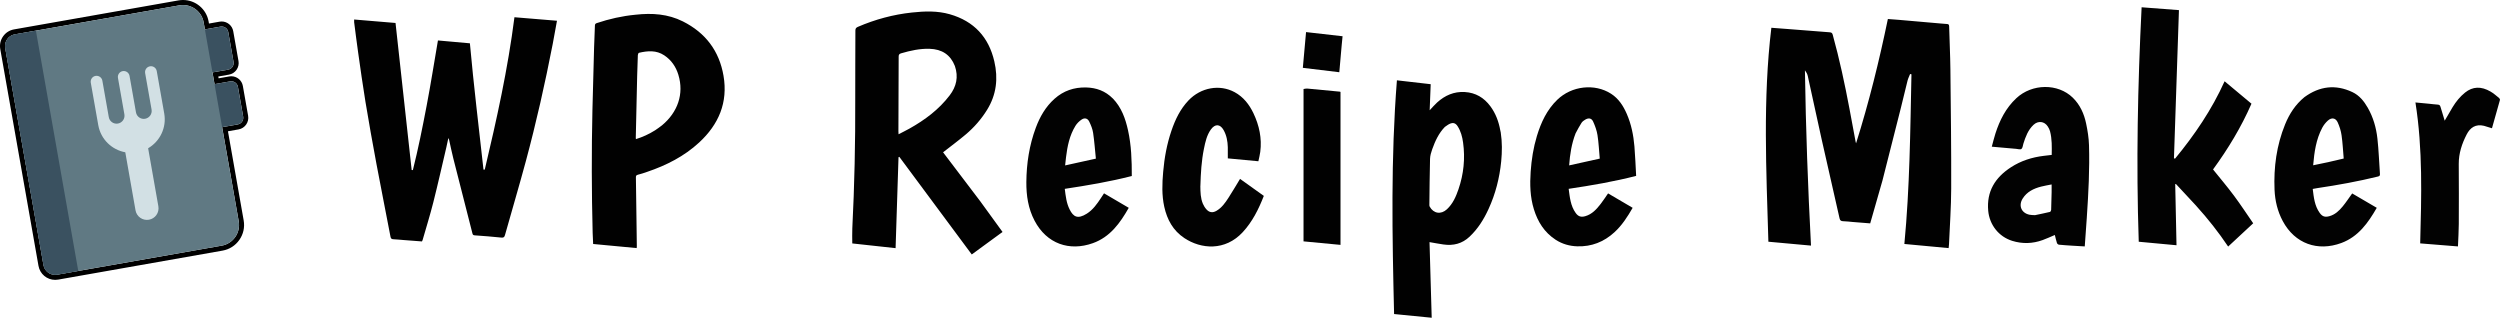
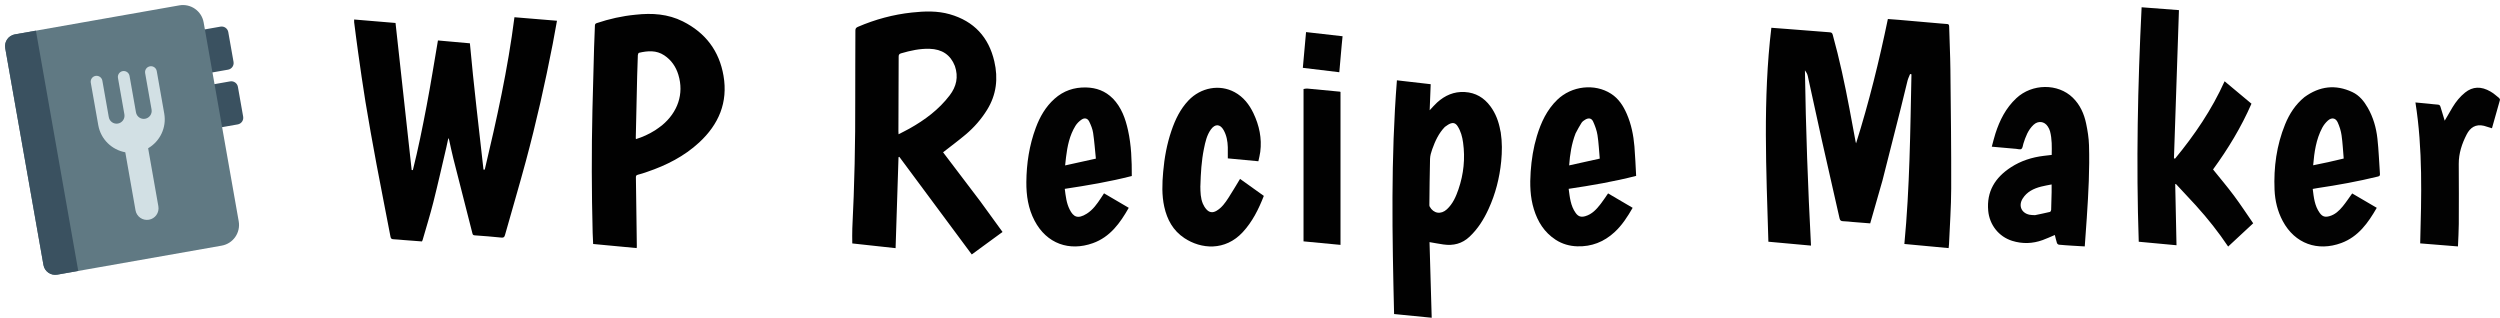
<svg xmlns="http://www.w3.org/2000/svg" width="185" role="img" aria-hidden="true" focusable="false" viewBox="0 0 1488.21 189.15">
-   <path d="M108.92 3c5.94 0 11.25 4.28 12.32 10.33l.73 4.16 9.29-1.64a4.002 4.002 0 0 1 4.63 3.25l3.13 17.74a3.996 3.996 0 0 1-3.24 4.63l-9.29 1.64 1.23 6.98 9.28-1.64a4.002 4.002 0 0 1 4.63 3.25l3.13 17.74a3.996 3.996 0 0 1-3.24 4.63l-9.28 1.64 9.88 56.05c1.19 6.77-3.37 13.29-10.14 14.48L34.09 163.5c-.41.07-.82.11-1.23.11-3.37 0-6.38-2.43-6.98-5.86L3.11 28.66c-.68-3.84 1.91-7.53 5.75-8.21l97.89-17.26c.73-.13 1.45-.19 2.16-.19m.01-3c-.89 0-1.8.08-2.68.24L8.34 17.5c-2.65.47-4.96 1.94-6.51 4.15a10.039 10.039 0 0 0-1.68 7.53l22.76 129.08c.85 4.83 5.03 8.34 9.94 8.34.58 0 1.17-.05 1.75-.15l97.89-17.26a15.4 15.4 0 0 0 9.99-6.38c2.38-3.4 3.3-7.51 2.58-11.57l-9.36-53.09 6.32-1.12c3.8-.67 6.35-4.31 5.68-8.11l-3.13-17.74a6.995 6.995 0 0 0-6.89-5.79c-.41 0-.82.04-1.22.11l-6.32 1.12-.19-1.07 6.34-1.12a6.945 6.945 0 0 0 4.52-2.88 6.984 6.984 0 0 0 1.16-5.23l-3.13-17.74a7.004 7.004 0 0 0-6.89-5.79c-.41 0-.82.04-1.22.11l-6.34 1.12-.21-1.21A15.466 15.466 0 0 0 108.92 0Z" />
  <rect width="23.81" height="26.01" x="113.83" y="17.03" fill="#3a5160" rx="4" ry="4" transform="rotate(-10 125.733 30.062)" />
  <rect width="23.81" height="26.01" x="119.56" y="49.62" fill="#3a5160" rx="4" ry="4" transform="rotate(-10 131.463 62.64)" />
  <path fill="#010101" d="M1120.63 107.35c-2.45 8.59-4.88 17.07-7.33 25.62-3.61-.29-7.03-.55-10.43-.83-1.86-.15-3.71-.42-5.57-.45-1.3-.02-1.94-.36-2.25-1.74-3.51-15.67-7.15-31.32-10.65-47-2.81-12.58-5.48-25.18-8.27-37.77-.26-1.17-.89-2.26-1.69-3.33.53 34.76 1.77 69.45 3.62 104.35-8.55-.78-16.89-1.54-25.37-2.31-1.24-42.47-3.33-84.87 1.77-127.36 3.42.26 6.78.51 10.13.77 8.19.65 16.38 1.33 24.58 1.92 1.11.08 1.54.43 1.82 1.46 4.04 14.57 7.19 29.33 9.99 44.17 1.23 6.51 2.43 13.02 3.64 19.53.03.18.1.35.27.93 7.73-24.53 13.76-49.07 18.93-73.99 2.23.17 4.42.31 6.61.5 8.44.73 16.87 1.47 25.31 2.21 1.05.09 2.11.21 3.17.25.97.03 1.37.34 1.39 1.41.21 8.53.65 17.05.74 25.58.26 23.65.55 47.3.48 70.95-.03 11.06-.84 22.13-1.31 33.19-.03.73-.14 1.45-.22 2.28-8.85-.83-17.5-1.63-26.35-2.46 3.22-33.66 3.51-67.33 4.22-100.99-.27-.06-.54-.13-.81-.19-.52 1.33-1.18 2.62-1.53 3.99-1.39 5.46-2.64 10.95-4.02 16.42-3.6 14.26-7.23 28.51-10.87 42.88ZM265.8 87.29c-2.62 11.14-5.09 22.19-7.86 33.17-1.9 7.51-4.21 14.92-6.35 22.37-.08.28-.24.53-.4.89-3.54-.27-7.05-.53-10.56-.8-2.11-.16-4.22-.4-6.33-.49-1.11-.05-1.61-.3-1.85-1.54-2.74-14.44-5.65-28.85-8.35-43.29-2.31-12.35-4.52-24.72-6.57-37.11-1.61-9.76-2.95-19.56-4.35-29.35-.85-5.96-1.59-11.93-2.36-17.9-.06-.48 0-.98 0-1.63 8.26.69 16.46 1.38 24.63 2.06 3.21 29.25 6.41 58.4 9.61 87.54.24.02.47.03.71.05 3.2-12.67 5.75-25.49 8.2-38.32 2.46-12.87 4.49-25.83 6.73-38.86 6.2.55 12.56 1.12 19.02 1.7 2.28 25.19 5.32 50.17 8.09 75.17.25 0 .5.02.76.03 7.1-29.92 13.76-59.93 17.67-90.72 8.43.7 16.82 1.39 25.32 2.09-.87 4.78-1.66 9.33-2.54 13.86-4.56 23.44-9.8 46.74-16.01 69.81-3.96 14.69-8.3 29.28-12.41 43.93-.38 1.34-.9 1.62-2.31 1.47-5.21-.56-10.44-.94-15.66-1.32-.85-.06-1.19-.3-1.4-1.15-3.78-14.91-7.62-29.81-11.4-44.72-.93-3.65-1.66-7.36-2.49-11.04-.06-.28-.23-.54-.44-1.02-.39 1.82-.74 3.41-1.11 5.13ZM583.7 120.05c4.39 6.04 8.71 11.99 13.09 18.03-6.24 4.56-12.38 9.05-18.32 13.39-14.44-19.46-28.78-38.78-43.12-58.11-.16.08-.32.15-.48.23-.58 17.99-1.16 35.99-1.74 54.13-8.88-.97-17.46-1.9-25.78-2.81 0-3.14-.13-6.08.02-9 1.29-25.57 1.83-51.15 1.74-76.75-.05-13.67.09-27.34.09-41.01 0-1.21.45-1.72 1.52-2.18 10.29-4.43 21.01-7.33 32.16-8.52 7.54-.81 15.09-1.09 22.51 1.03 14.48 4.15 23.19 13.68 26.52 28.08 2.34 10.1 1.28 19.78-4.3 28.79-3.46 5.59-7.73 10.49-12.74 14.71-4.37 3.68-8.98 7.08-13.47 10.6l22.3 29.38m-15.29-80.78c-2.59-6.62-7.63-9.99-15.03-10.21-5.83-.18-11.4 1.07-16.93 2.68-1.11.32-1.49.79-1.49 1.95-.02 14.86-.1 29.71-.15 44.57 0 .47.05.94.09 1.68 2.3-1.2 4.41-2.23 6.46-3.37 9.2-5.15 17.52-11.34 23.96-19.78 4-5.25 5.34-10.95 3.1-17.51ZM378.34 8.76c9.83-1.09 19.28-.47 28.16 3.98 13.54 6.79 21.67 17.63 24.2 32.39 2.72 15.86-2.85 28.92-14.5 39.69-8.92 8.25-19.54 13.61-31 17.5-1.8.61-3.61 1.25-5.46 1.69-1.04.25-1.22.73-1.2 1.66.16 9.93.28 19.86.41 29.78.05 3.69.1 7.38.14 11.08 0 .34-.05.67-.08 1.15-8.68-.82-17.28-1.63-25.92-2.44-.1-2.25-.23-4.39-.29-6.52-.63-24.35-.69-48.69-.14-73.04.28-12.47.64-24.94.99-37.4.12-4.34.34-8.67.49-13.01.03-.78.23-1.22 1.08-1.51 7.48-2.51 15.12-4.24 23.12-5m11.61 68.82c1.39-.99 2.84-1.91 4.15-2.99 9.26-7.68 13.24-18.64 9.7-30.14-1.47-4.78-4.18-8.72-8.41-11.53-4.72-3.12-9.85-2.69-15.01-1.49-.33.08-.66.89-.68 1.38-.18 4.03-.31 8.07-.4 12.1-.29 12.36-.56 24.72-.83 37.08 0 .24.04.49.07.83 4.01-1.24 7.74-2.94 11.42-5.25ZM893.36 78.78c.89 5.83.84 11.57.28 17.28-.97 9.85-3.39 19.35-7.54 28.38-2.81 6.12-6.3 11.76-11.28 16.45-4.45 4.2-9.67 5.49-15.58 4.64-2.72-.39-5.42-.91-8.27-1.4.43 14.95.87 29.85 1.3 45.02-7.34-.73-14.77-1.46-22.39-2.21-1.11-46.35-2-92.64 1.68-139.13 6.73.77 13.3 1.53 20.11 2.31-.2 5.13-.4 10.22-.61 15.52 1.57-1.65 2.9-3.25 4.43-4.63 4.64-4.2 10.02-6.6 16.45-6.23 6.49.37 11.49 3.39 15.26 8.48 3.18 4.29 4.97 9.17 5.9 14.38.06.34.16.68.26 1.15m-33.25-3.25c-3.68 3.79-5.8 8.45-7.53 13.3-.66 1.85-1.25 3.82-1.3 5.75-.24 9.12-.29 18.24-.4 27.37 0 .34.02.72.18 1.01 2.28 4.2 6.74 4.88 10.26 1.62 3.54-3.28 5.38-7.54 6.89-11.93 3.1-9.04 4.05-18.33 2.74-27.8-.47-3.4-1.34-6.73-3.24-9.7-1.19-1.85-2.59-2.36-4.63-1.49-1 .43-1.87 1.14-2.96 1.87Z" />
  <path fill="#020202" d="M1307.39 122.54c-4.09-4.4-8.1-8.72-12.12-13.04-.13.05-.27.11-.4.16.26 12.07.51 24.13.77 36.33-7.46-.69-14.9-1.39-22.48-2.09-1.58-46.55-.61-92.99 1.71-139.57 7.62.58 15.04 1.15 22.22 1.7-.99 29.54-1.98 58.88-2.97 88.23.22.05.45.11.67.16 11.62-14.1 21.84-29.09 29.48-46.04 5.39 4.5 10.64 8.88 15.99 13.35-6.1 13.98-13.95 26.91-22.87 39.14 4.19 5.22 8.5 10.29 12.47 15.62 3.97 5.32 7.6 10.9 11.43 16.43-5.06 4.7-9.91 9.2-14.91 13.85-5.74-8.57-12.06-16.56-18.99-24.21ZM1242.27 129.14l-1.25 17.55c-2.51-.14-4.87-.27-7.22-.42-2.72-.18-5.43-.34-8.14-.61-.43-.04-1.04-.55-1.18-.96-.51-1.55-.85-3.16-1.27-4.82-2.52 1.06-4.86 2.17-7.29 3.04-5.96 2.15-12 2.34-18.07.46-8.06-2.5-13.54-9.59-14.3-17.91-1.04-11.52 4.12-19.78 13.51-25.88 5.95-3.87 12.56-5.98 19.6-6.82l4.69-.55c.08-4.79.21-9.47-.99-14.05-.26-1-.76-1.97-1.32-2.84-2.02-3.17-5.77-3.61-8.52-1.02-3.26 3.07-4.74 7.11-6.04 11.23-.34 1.09-.41 2.55-1.16 3.13-.65.5-2.1.02-3.19-.07-4.71-.41-9.42-.83-14.45-1.28.73-2.67 1.34-5.26 2.15-7.79 2.55-7.94 6.21-15.24 12.46-21.07 9.36-8.75 24.76-8.96 33.63-.29 4.33 4.24 6.71 9.6 7.92 15.38.89 4.22 1.58 8.55 1.71 12.86.43 14.22-.32 28.42-1.29 42.75m-30.89-1.07c2.98-.63 5.97-1.23 8.94-1.94.33-.08.69-.78.71-1.21.14-3.53.21-7.07.28-10.6.03-1.48 0-2.95 0-4.55-2.22.45-4.3.79-6.32 1.31-4.43 1.15-8.39 3.07-10.92 7.1-2.63 4.19-.79 8.59 4.04 9.62.97.21 1.99.18 3.27.26ZM1371.79 57.82c8.98-6.55 18.49-7.72 28.52-3.01 4.13 1.94 6.94 5.4 9.16 9.29 3.27 5.71 5.06 11.94 5.77 18.39.77 6.97 1 14 1.5 21.01.07.96-.17 1.34-1.2 1.59-11.84 2.91-23.83 5.07-35.89 6.86-.93.14-1.85.33-2.92.52.63 5.04 1.1 10 4.13 14.24 1.56 2.19 3.14 2.71 5.76 1.99 3.43-.94 5.86-3.28 8-5.88 1.96-2.39 3.66-4.99 5.6-7.67 4.79 2.81 9.66 5.66 14.63 8.56-5.15 8.94-10.94 17.18-21.11 20.95-14 5.18-27.62.46-34.85-13.06-3.12-5.83-4.61-12.13-4.89-18.64-.56-13.37 1.19-26.44 6.29-38.94 2.54-6.23 6.12-11.79 11.5-16.2m13.65 38.82c3.16-.74 6.31-1.47 9.73-2.27-.41-4.68-.62-9.31-1.28-13.87-.37-2.61-1.2-5.23-2.29-7.64-1.23-2.71-3.63-3.09-5.88-1.06a15.806 15.806 0 0 0-3.3 4.2c-3.7 6.95-4.77 14.55-5.43 22.39 2.83-.6 5.51-1.17 8.45-1.76ZM662.46 58.62c5.16 5.37 7.48 11.97 9.02 18.88 1.99 8.95 2.28 18.05 2.26 27.28-13.11 3.37-26.44 5.61-39.9 7.64.55 4.32.98 8.51 2.94 12.35 2.14 4.2 4.64 5.91 10.18 2.42 3.65-2.3 6.08-5.77 8.4-9.29.6-.91 1.2-1.82 1.85-2.82 4.93 2.89 9.77 5.72 14.72 8.63-5.15 9.05-11.04 17.34-21.36 21.04-13.9 4.98-27.46.44-34.72-13.4-3.78-7.21-4.95-14.99-4.88-23.01.1-11.04 1.74-21.83 5.6-32.22 2.44-6.59 5.86-12.58 11.2-17.34 5.32-4.74 11.59-6.87 18.7-6.72 6.15.13 11.54 2.1 15.98 6.58m-27.88 35.11c-.16 1.51-.33 3.01-.52 4.72 6.16-1.36 12.07-2.67 18.31-4.04-.54-5.21-.9-10.32-1.65-15.36-.35-2.3-1.28-4.59-2.32-6.71-.96-1.97-2.75-2.41-4.57-1.16-1.41.96-2.73 2.26-3.62 3.7-3.51 5.69-4.81 12.08-5.64 18.86Z" />
  <path fill="#010101" d="M926.11 142.76c-6.82-4.43-10.73-10.77-13.02-18.22-2.25-7.3-2.43-14.78-1.91-22.33.5-7.21 1.61-14.31 3.71-21.24 2.46-8.09 5.94-15.64 12.2-21.65 8.54-8.2 22.19-9.77 31.91-3.54 4.52 2.89 7.31 7.22 9.39 12.01 2.69 6.18 4 12.71 4.56 19.38.48 5.81.69 11.63 1.02 17.53-13.29 3.43-26.63 5.68-40.17 7.71.69 5.07 1.11 10.09 4.18 14.37 1.51 2.1 3.16 2.63 5.65 1.93 4.12-1.17 6.78-4.18 9.25-7.35 1.53-1.96 2.87-4.07 4.38-6.24 4.84 2.84 9.67 5.68 14.63 8.59-3.06 5.33-6.32 10.41-10.89 14.59-6.25 5.71-13.56 8.6-22.11 8.33-4.57-.14-8.82-1.35-12.78-3.86m11.79-63.33c-2.35 6.08-3.34 12.41-3.81 19.02l18.22-4.04c-.44-4.8-.64-9.44-1.35-14-.43-2.75-1.43-5.47-2.58-8.02-.94-2.08-2.67-2.37-4.69-1.2-.85.49-1.73 1.14-2.25 1.94-1.27 1.96-2.34 4.04-3.55 6.3Z" />
  <path fill="#020202" d="M714.55 110.73c.03 3.69.1 7.24 1.51 10.56.51 1.21 1.25 2.4 2.14 3.38 1.73 1.91 3.74 2.13 5.98.81 3.13-1.84 5.16-4.73 7.06-7.66 2.39-3.67 4.59-7.47 6.94-11.33 4.68 3.34 9.4 6.71 14.16 10.12-3.09 7.86-6.75 15.32-12.56 21.6-10.5 11.33-24.8 10.15-34.82 3.47-6.67-4.44-10.21-10.98-11.89-18.58-1.53-6.9-1.26-13.85-.65-20.83.72-8.31 2.2-16.45 4.89-24.37 2.26-6.66 5.24-12.93 10.19-18.13 7.32-7.69 18.53-9.76 27.48-4.89 5.24 2.85 8.71 7.36 11.2 12.59 3.44 7.25 5.07 14.87 4.04 22.9-.24 1.89-.75 3.75-1.13 5.62-6.29-.59-12.34-1.16-18.19-1.71 0-2.32.05-4.5-.01-6.68-.1-3.57-.73-7.03-2.51-10.19-2.07-3.66-5.08-3.78-7.55-.35-2.46 3.42-3.31 7.42-4.13 11.41-1.5 7.29-1.91 14.7-2.13 22.27ZM1478.68 74.89c-5.02-1.18-8.22 1.08-10.32 5.16-2.82 5.49-4.74 11.24-4.7 17.53.08 11.92.08 23.84.02 35.76-.02 4.38-.32 8.76-.5 13.35-7.53-.61-14.93-1.2-22.48-1.81.75-28.07 1.59-55.97-2.83-83.89 2.83.27 5.42.51 8.01.76 1.75.17 3.5.43 5.26.52.99.05 1.4.46 1.65 1.34.79 2.72 1.64 5.43 2.5 8.23 1.62-2.77 3.14-5.46 4.74-8.1 1.99-3.27 4.39-6.23 7.39-8.64 4.54-3.64 9.55-3.86 15.17-.59 1.81 1.05 3.4 2.47 5.04 3.79.32.26.64.88.54 1.23-1.53 5.58-3.13 11.14-4.74 16.82-1.61-.5-3.13-.96-4.77-1.46Z" />
  <path fill="#010101" d="M775.99 52.99c.82-.19 1.63-.32 2.43-.25 6.42.59 12.84 1.21 19.25 1.83.09 0 .17.09.31.17v91.03c-7.34-.7-14.59-1.38-22.01-2.09 0-30.22 0-60.38.01-90.69Z" />
  <path fill="#020202" d="M798.68 26.96c-.47 5.38-.93 10.63-1.41 16.04-7.27-.88-14.35-1.73-21.71-2.62.63-7.04 1.26-14.05 1.91-21.28 7.31.83 14.48 1.65 21.74 2.48-.19 1.88-.36 3.56-.53 5.38Z" />
  <path fill="#607983" d="m8.856 20.455 97.89-17.26c6.795-1.199 13.282 3.344 14.48 10.139l20.88 118.413c1.198 6.795-3.344 13.283-10.14 14.48l-97.89 17.261a7.097 7.097 0 0 1-8.213-5.75L3.105 28.667a7.097 7.097 0 0 1 5.75-8.213Z" />
  <path fill="#3a5160" d="M21.37 18.25 8.86 20.46c-3.84.68-6.43 4.37-5.75 8.21l22.76 129.08c.68 3.84 4.37 6.43 8.21 5.75l12.51-2.21L21.37 18.25Z" />
  <path fill="#d2e0e4" d="M89.24 39.48c-1.9.34-3.17 2.15-2.84 4.05l3.83 21.7c.45 2.57-1.29 5.02-3.85 5.47s-4.99-1.26-5.44-3.83l-3.83-21.7c-.34-1.9-2.15-3.17-4.05-2.84s-3.17 2.15-2.84 4.05l3.83 21.7c.45 2.57-1.29 5.02-3.85 5.47s-4.99-1.26-5.44-3.83l-3.83-21.7c-.34-1.9-2.15-3.17-4.05-2.84s-3.17 2.15-2.84 4.05l4.46 25.28c1.49 8.45 8.11 14.69 16.08 16.14l6.09 34.55c.66 3.75 4.24 6.26 8 5.6s6.26-4.24 5.6-8l-6.09-34.55c7-4.09 11.08-12.21 9.59-20.66l-4.46-25.28a3.507 3.507 0 0 0-4.05-2.84Z" />
</svg>
